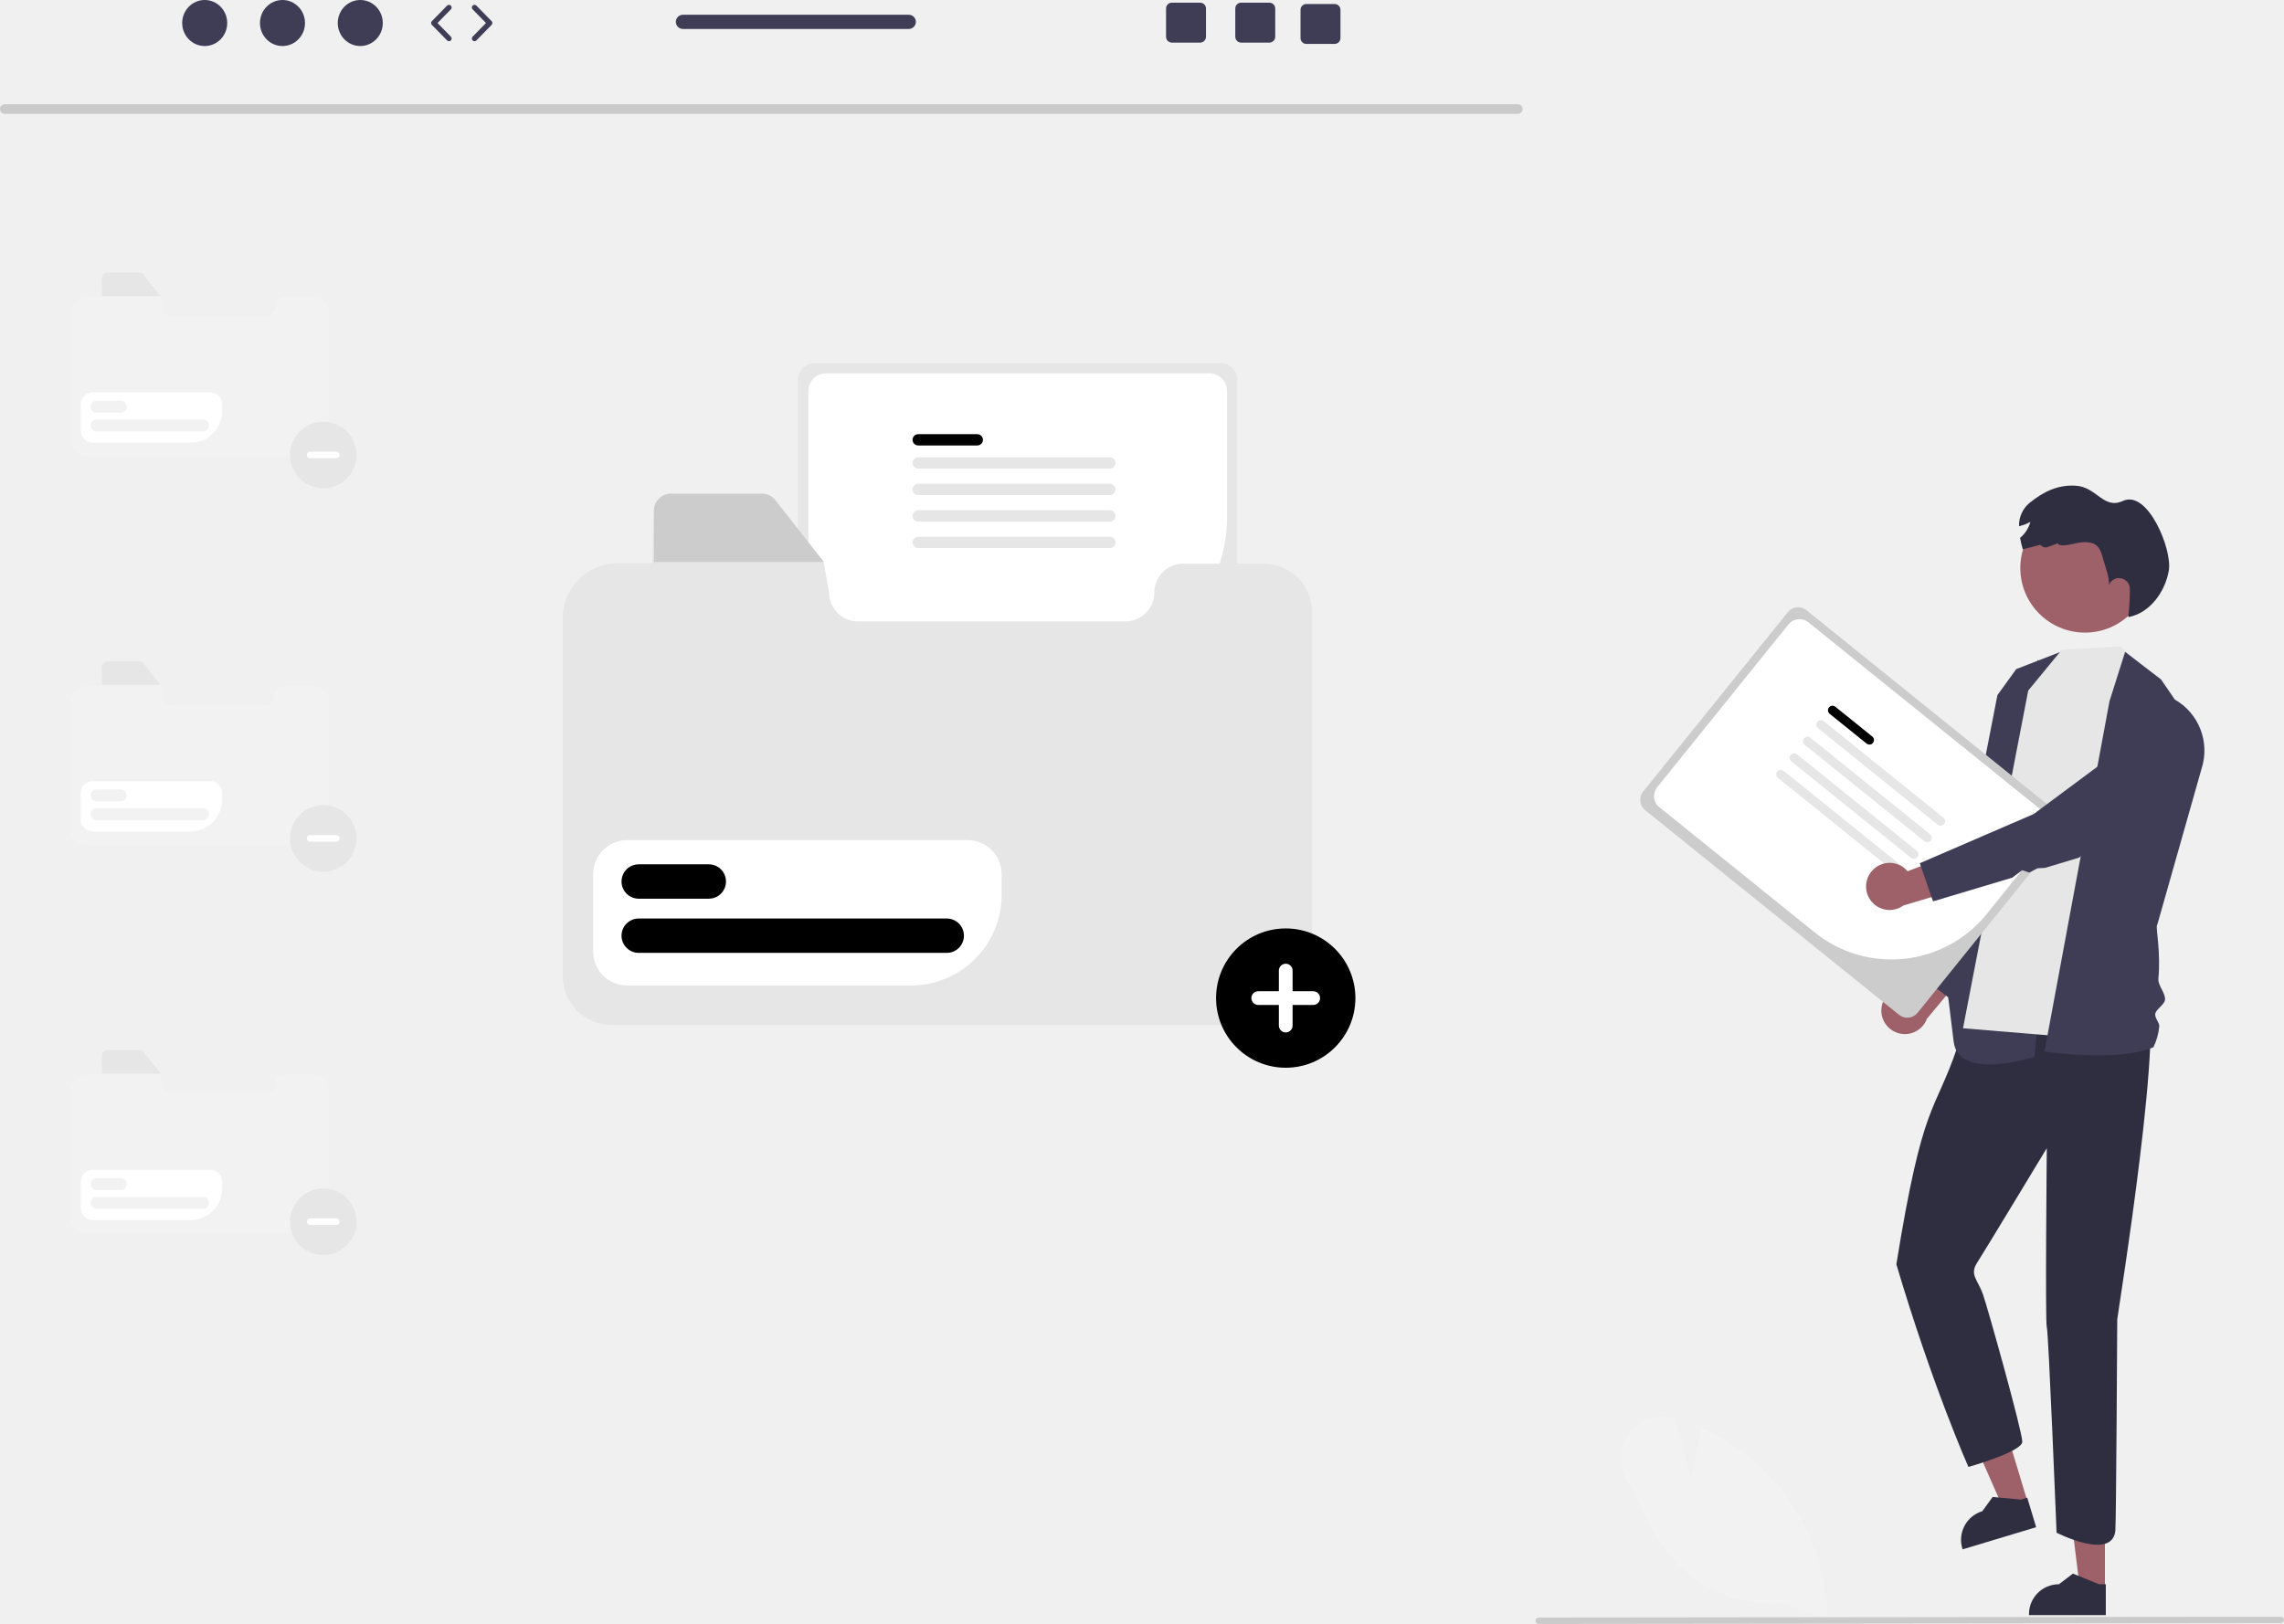
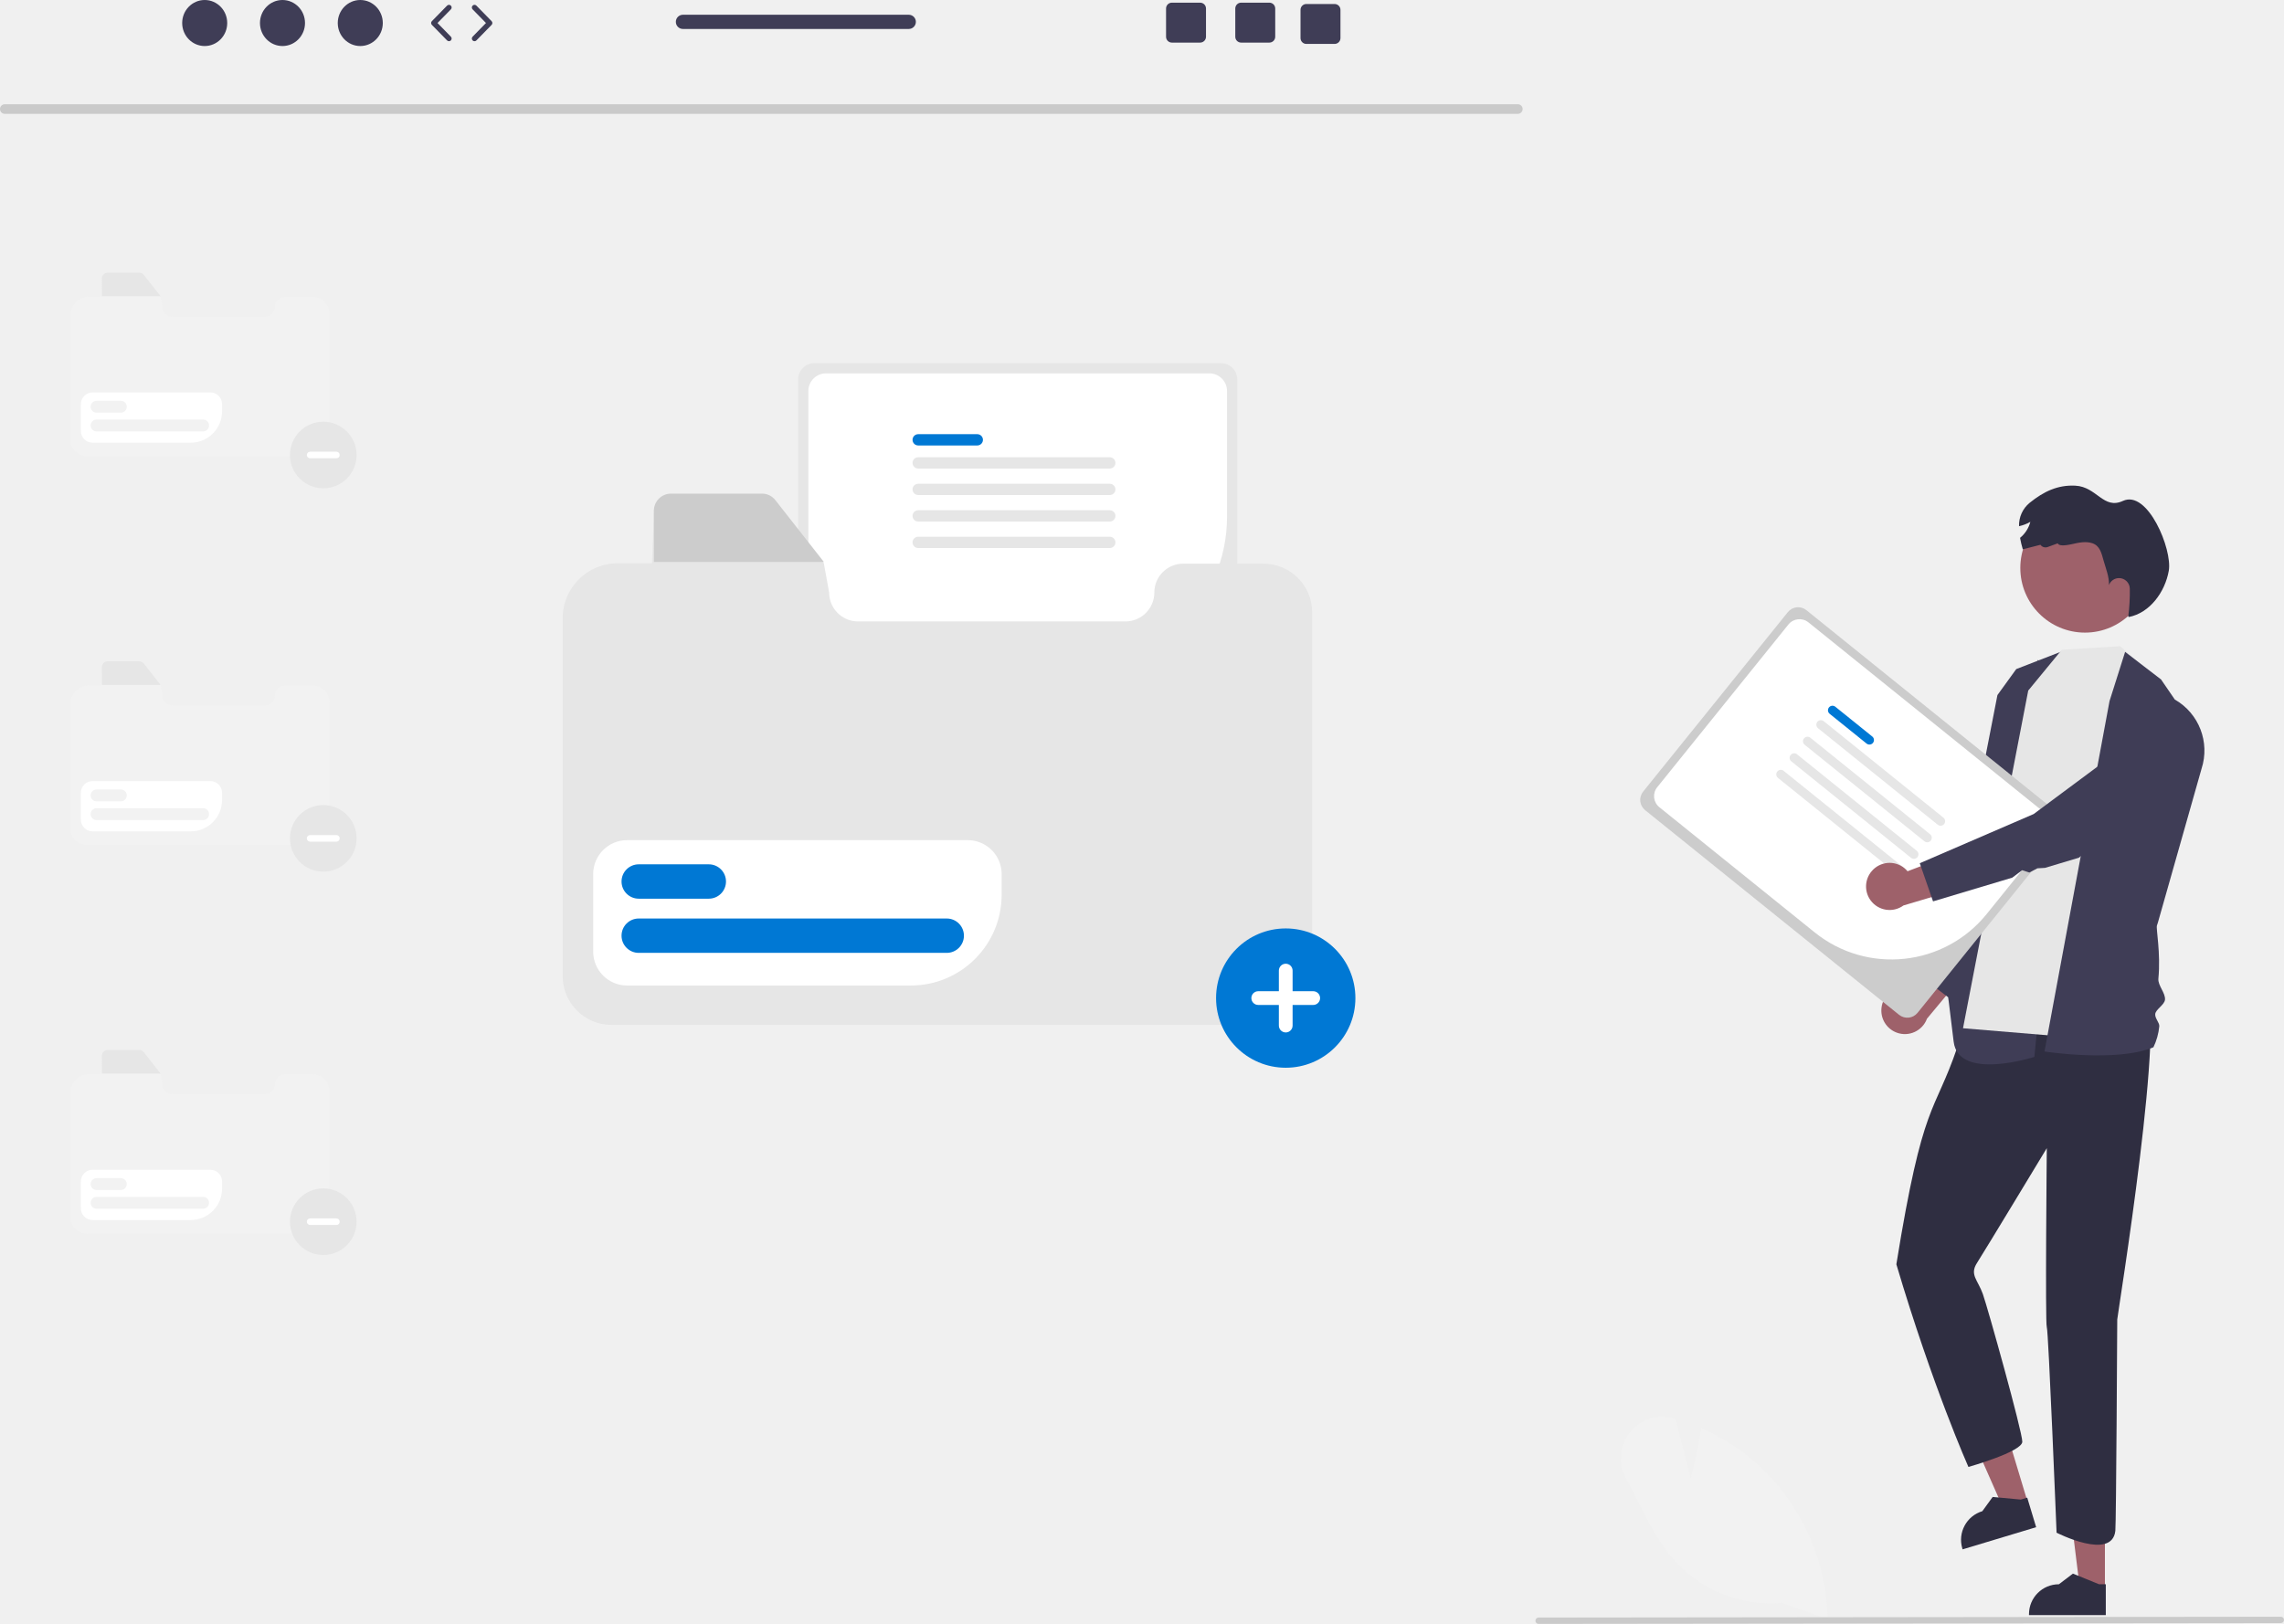
<svg xmlns="http://www.w3.org/2000/svg" id="a" viewBox="0 0 857.758 609.998">
  <path d="M669.316,602.1c-14.625,1.289-29.051-4.092-39.259-14.645-6.591-6.949-11.113-15.892-15.487-24.542-1.273-2.517-2.589-5.12-3.928-7.614-3.054-5.564-2.416-12.426,1.612-17.332,3.86-4.904,10.315-6.967,16.303-5.209l.638,.184,5.744,22.414c.857-3.343,2.696-10.876,3.858-18.256l.098-.618,.572,.255c5.998,2.654,11.638,6.052,16.786,10.115,18.461,14.808,29.473,36.986,30.112,60.643l.015,.697-17.064-6.093Z" fill="#f2f2f2" />
  <path d="M856.563,609.691l-278.75,.307c-.658-.003-1.188-.539-1.184-1.197,.003-.653,.532-1.181,1.184-1.184l278.75-.307c.658-.002,1.192,.529,1.194,1.187,.002,.658-.529,1.192-1.187,1.195h-.008Z" fill="#cacaca" />
  <path d="M117.392,111.505h-10.415c-2.071,0-3.75,1.679-3.75,3.75h0c0,2.071-1.679,3.75-3.75,3.75h-34.723c-2.071,0-3.75-1.679-3.75-3.75l-.687-3.802,.045,.051-.045-.051-6.294-8.024c-.418-.541-1.065-.856-1.749-.85h-11.804c-1.227,.001-2.221,.996-2.223,2.223l-.244,6.651h-4.462c-3.942,0-7.137,3.195-7.137,7.137v46.484c0,3.498,2.836,6.334,6.334,6.334H117.392c3.496-.004,6.328-2.838,6.332-6.334v-47.238c0-3.497-2.835-6.332-6.332-6.332h0Z" fill="#f2f2f2" />
  <path d="M60.319,111.282h-22.073v-6.651c.001-1.227,.996-2.221,2.223-2.223h11.804c.684-.006,1.331,.308,1.749,.85l6.298,8.024Z" fill="#e6e6e6" />
  <path d="M71.621,166.293H34.765c-2.429-.003-4.398-1.971-4.401-4.401v-10.08c.003-2.429,1.971-4.398,4.401-4.401h44.236c2.429,.003,4.398,1.971,4.401,4.401v2.7c-.007,6.503-5.277,11.773-11.78,11.78Z" fill="#fff" />
  <path d="M45.374,155.016h-9.097c-1.232,.004-2.235-.992-2.238-2.224-.004-1.232,.992-2.235,2.224-2.238h9.111c1.232-.004,2.235,.992,2.238,2.224,.004,1.232-.992,2.235-2.224,2.238h-.014Z" fill="#f2f2f2" />
  <path d="M76.27,162.053H36.277c-1.232,.004-2.235-.992-2.238-2.224-.004-1.232,.992-2.235,2.224-2.238h40.007c1.232-.004,2.235,.992,2.238,2.224,.004,1.232-.992,2.235-2.224,2.238h-.014Z" fill="#f2f2f2" />
  <path d="M117.392,257.505h-10.415c-2.071,0-3.75,1.679-3.75,3.75h0c0,2.071-1.679,3.75-3.75,3.75h-34.723c-2.071,0-3.75-1.679-3.75-3.75l-.687-3.802,.045,.051-.045-.051-6.294-8.024c-.418-.541-1.065-.856-1.749-.85h-11.804c-1.227,.001-2.221,.996-2.223,2.223l-.244,6.651h-4.462c-3.942,0-7.137,3.195-7.137,7.137v46.484c0,3.498,2.836,6.334,6.334,6.334H117.392c3.496-.004,6.328-2.838,6.332-6.334v-47.238c0-3.497-2.835-6.332-6.332-6.332h0Z" fill="#f2f2f2" />
  <path d="M60.319,257.282h-22.073v-6.651c.001-1.227,.996-2.221,2.223-2.223h11.804c.684-.006,1.331,.308,1.749,.85l6.298,8.024Z" fill="#e6e6e6" />
  <path d="M71.621,312.293H34.765c-2.429-.003-4.398-1.971-4.401-4.401v-10.08c.003-2.429,1.971-4.398,4.401-4.401h44.236c2.429,.003,4.398,1.971,4.401,4.401v2.7c-.007,6.503-5.277,11.773-11.78,11.78Z" fill="#fff" />
  <path d="M45.374,301.016h-9.097c-1.232,.004-2.235-.992-2.238-2.224-.004-1.232,.992-2.235,2.224-2.238h9.111c1.232-.004,2.235,.992,2.238,2.224,.004,1.232-.992,2.235-2.224,2.238h-.014Z" fill="#f2f2f2" />
  <path d="M76.27,308.053H36.277c-1.232,.004-2.235-.992-2.238-2.224-.004-1.232,.992-2.235,2.224-2.238h40.007c1.232-.004,2.235,.992,2.238,2.224,.004,1.232-.992,2.235-2.224,2.238h-.014Z" fill="#f2f2f2" />
  <path d="M117.392,403.505h-10.415c-2.071,0-3.75,1.679-3.75,3.75h0c0,2.071-1.679,3.75-3.75,3.75h-34.723c-2.071,0-3.75-1.679-3.75-3.75l-.687-3.802,.045,.052-.045-.052-6.294-8.024c-.418-.541-1.065-.856-1.749-.85h-11.804c-1.227,.001-2.221,.996-2.223,2.223l-.244,6.651h-4.462c-3.942,0-7.137,3.195-7.137,7.137v46.484c-0,3.498,2.836,6.334,6.334,6.334H117.392c3.496-.004,6.329-2.838,6.332-6.334v-47.238c0-3.497-2.835-6.332-6.332-6.332h0Z" fill="#f2f2f2" />
  <path d="M60.319,403.282h-22.073v-6.651c.001-1.227,.996-2.221,2.223-2.223h11.804c.684-.006,1.331,.308,1.749,.85l6.298,8.024Z" fill="#e6e6e6" />
  <path d="M71.621,458.293H34.765c-2.429-.003-4.398-1.971-4.401-4.401v-10.08c.003-2.429,1.971-4.398,4.401-4.401h44.236c2.429,.003,4.398,1.971,4.401,4.401v2.7c-.007,6.503-5.277,11.773-11.78,11.78Z" fill="#fff" />
  <path d="M45.374,447.016h-9.097c-1.232,0-2.231-.999-2.231-2.231s.999-2.231,2.231-2.231h9.097c1.232,0,2.231,.999,2.231,2.231s-.999,2.231-2.231,2.231h0Z" fill="#f2f2f2" />
  <path d="M76.27,454.053H36.277c-1.232,0-2.231-.999-2.231-2.231s.999-2.231,2.231-2.231h39.993c1.232,0,2.231,.999,2.231,2.231s-.999,2.231-2.231,2.231h0Z" fill="#f2f2f2" />
  <path d="M305.891,136.408c-3.399,.004-6.153,2.758-6.157,6.157v107.891c.004,3.399,2.758,6.153,6.157,6.157h152.608c3.399-.004,6.153-2.758,6.157-6.157v-107.891c-.004-3.399-2.758-6.153-6.157-6.157h-152.608Z" fill="#e6e6e6" />
  <path d="M403.616,251.363h-93.412c-3.658-.004-6.622-2.969-6.626-6.627v-97.856c.004-3.658,2.968-6.622,6.626-6.627h143.985c3.658,.004,6.622,2.969,6.627,6.627v47.283c-.036,31.576-25.624,57.164-57.199,57.2Z" fill="#fff" />
-   <path d="M367.024,167.334h-22.198c-1.171,0-2.12-.949-2.12-2.12s.949-2.12,2.12-2.12h22.198c1.171,0,2.12,.949,2.12,2.12s-.949,2.12-2.12,2.12h0Z" fill="currentColor" />
+   <path d="M367.024,167.334h-22.198c-1.171,0-2.12-.949-2.12-2.12s.949-2.12,2.12-2.12h22.198c1.171,0,2.12,.949,2.12,2.12s-.949,2.12-2.12,2.12h0Z" fill="#0078d4" />
  <path d="M416.785,176.004h-71.958c-1.171,0-2.12-.949-2.12-2.12s.949-2.12,2.12-2.12h71.958c1.171,0,2.12,.949,2.12,2.12s-.949,2.12-2.12,2.12Z" fill="#e6e6e6" />
  <path d="M416.785,185.956h-71.958c-1.171,0-2.12-.949-2.12-2.12s.949-2.12,2.12-2.12h71.958c1.171,0,2.12,.949,2.12,2.12s-.949,2.12-2.12,2.12Z" fill="#e6e6e6" />
  <path d="M416.785,195.908h-71.958c-1.171,0-2.12-.949-2.12-2.12s.949-2.12,2.12-2.12h71.958c1.171,0,2.12,.949,2.12,2.12s-.949,2.12-2.12,2.12Z" fill="#e6e6e6" />
  <path d="M416.785,205.86h-71.958c-1.171,0-2.12-.949-2.12-2.12s.949-2.12,2.12-2.12h71.958c1.171,0,2.12,.949,2.12,2.12s-.949,2.12-2.12,2.12Z" fill="#e6e6e6" />
  <path d="M474.48,211.735h-30.124c-5.991,0-10.847,4.856-10.847,10.847h0c0,5.991-4.856,10.847-10.847,10.847h-100.43c-5.991,0-10.847-4.856-10.847-10.847v-0l-1.986-10.996,.129,.149-.129-.149-18.204-23.209c-1.209-1.566-3.081-2.475-5.059-2.457h-34.14c-3.549,.004-6.425,2.88-6.429,6.429l-.705,19.237h-12.907c-11.401,0-20.643,9.242-20.643,20.643v134.445c0,10.117,8.202,18.319,18.319,18.319h244.849c10.111-.012,18.304-8.208,18.314-18.319V230.049c0-10.114-8.199-18.314-18.314-18.314h0Z" fill="#e6e6e6" />
  <path d="M309.409,211.09h-63.842v-19.237c.004-3.549,2.88-6.425,6.429-6.429h34.14c1.978-.018,3.85,.892,5.059,2.457l18.214,23.209Z" fill="#ccc" />
  <path d="M342.098,370.199h-106.6c-7.026-.008-12.72-5.702-12.728-12.728v-29.153c.008-7.026,5.702-12.72,12.728-12.728h127.945c7.026,.008,12.72,5.702,12.728,12.728v7.808c-.021,18.809-15.264,34.051-34.072,34.072Z" fill="#fff" />
-   <path d="M266.184,337.581h-26.311c-3.564,0-6.454-2.889-6.454-6.454s2.889-6.454,6.454-6.454h26.311c3.564-.005,6.457,2.881,6.462,6.445,.005,3.564-2.881,6.457-6.445,6.462h-.017Z" fill="currentColor" />
-   <path d="M355.543,357.935h-115.67c-3.564,0-6.454-2.889-6.454-6.454s2.889-6.454,6.454-6.454h115.67c3.564-.005,6.457,2.881,6.462,6.445,.005,3.564-2.881,6.457-6.445,6.462h-.017Z" fill="currentColor" />
+   <path d="M266.184,337.581h-26.311c-3.564,0-6.454-2.889-6.454-6.454s2.889-6.454,6.454-6.454h26.311c3.564-.005,6.457,2.881,6.462,6.445,.005,3.564-2.881,6.457-6.445,6.462h-.017Z" fill="#0078d4" />
+   <path d="M355.543,357.935h-115.67c-3.564,0-6.454-2.889-6.454-6.454s2.889-6.454,6.454-6.454h115.67c3.564-.005,6.457,2.881,6.462,6.445,.005,3.564-2.881,6.457-6.445,6.462h-.017Z" fill="#0078d4" />
  <path d="M570.061,42.768H1.768c-.998-.021-1.789-.847-1.768-1.845,.021-.968,.8-1.747,1.768-1.768H570.061c.998,.021,1.789,.847,1.768,1.845-.021,.968-.8,1.747-1.768,1.768Z" fill="#cacaca" />
  <polygon points="790.504 596.918 781.123 596.918 776.66 560.732 790.506 560.733 790.504 596.918" fill="#9e616a" />
  <path d="M790.835,606.705l-28.849-.001v-.365c0-6.201,5.028-11.228,11.229-11.229h.001l5.27-3.998,9.832,3.998,2.518,0-0,11.594Z" fill="#2f2e41" />
  <polygon points="761.534 564.399 752.552 567.106 737.834 533.749 751.091 529.753 761.534 564.399" fill="#9e616a" />
  <path d="M764.676,573.674l-27.621,8.326-.105-.349c-1.79-5.937,1.573-12.201,7.51-13.992l.001-0,3.891-5.349,10.568,.99,2.411-.727,3.346,11.1Z" fill="#2f2e41" />
  <path d="M748.652,367.652s-10.037,15.321-13.587,25.744c-8.701,25.544-12.863,19.416-22.884,81.523,13.596,45.875,27.06,76.118,27.06,76.118,0,0,20.235-5.691,20.235-9.485s-12.91-50.06-14.807-55.434-5.059-7.272-2.213-11.698,26.219-43.122,26.219-43.122c0,0-.632,65.956,0,67.221s3.673,77.217,3.673,77.217c0,0,20.81,10.652,22.071-.7,.316-2.845,.715-78.112,.715-79.377s19.264-119.107,10.095-123.849-56.577-4.156-56.577-4.156Z" fill="#2f2e41" />
  <path d="M706.599,378.571c.535-4.826,4.881-8.305,9.708-7.769,.515,.057,1.023,.16,1.52,.306l18.18-25.411,5.823,15.156-18.156,21.807c-1.689,4.581-6.771,6.925-11.352,5.236-3.833-1.413-6.198-5.268-5.722-9.325l-0-0Z" fill="#9e616a" />
  <path d="M731.671,374.632l-12.088-9.166,25.375-39.075,20.383-78.522,16.138,15.026c2.794,.861,5.104,2.844,6.38,5.474,1.298,2.65,4.055-1.787,3.024,.977l-22.7,61.292-.032,.043-36.48,43.95Z" fill="#3f3d56" />
  <path d="M774.396,244.653l-17.192,6.681-7.066,9.761-17.129,87.854,.682,2.965-1.706,2.286-.67,3.436,1.66,2.859-2.916,3.582s.771,2.854,3.631,27.168c1.765,15.002,30.319,5.762,30.319,5.762l12.963-133.239-2.577-19.115Z" fill="#3f3d56" />
  <polygon points="811.092 256.004 796.26 242.736 774.327 244.058 761.7 259.413 737.21 386.245 788.698 390.535 811.092 256.004" fill="#e6e6e6" />
  <path d="M798.091,244.87l13.49,10.357,5.175,7.55c9.069,5.184,13.261,16.016,10.047,25.955l-16.385,57.76-.383,1.18c-.39,1.144,1.477,10.201,.548,19.956-.242,2.541,2.707,5.374,2.485,7.883-.173,1.962-3.523,3.632-3.671,5.435-.133,1.627,1.629,3.174,1.526,4.577-.266,2.733-1.011,5.398-2.201,7.873-13.959,5.774-40.914,1.585-40.914,1.585l24.425-131.621,5.859-18.49Z" fill="#3f3d56" />
  <circle cx="783.011" cy="213.351" r="24.28" fill="#9e616a" />
  <path d="M814.492,214.389c-1.409,7.981-7.108,15.875-15.067,17.392l-.15-.2c.443-3.459,.637-6.946,.579-10.433-.03-2.235-1.867-4.023-4.102-3.993-1.667,.023-3.15,1.065-3.735,2.627,.143-3.039-1.144-6.143-1.974-9.075-.83-2.925-1.394-5.699-4.284-6.658-2.41-.794-5.034-.243-7.509,.322-3.418,.772-5.156,.594-5.463-.272-1.264,.463-2.529,.925-3.795,1.386-.982,.357-2.082,.019-2.695-.828l-.011-.015c-2.21,.572-4.419,1.139-6.629,1.702-.419-1.415-.761-2.852-1.023-4.305,1.893-1.545,3.247-3.651,3.869-6.014-1.325,.762-2.76,1.312-4.255,1.63-.104-3.388,1.37-6.632,3.99-8.782,5.227-4.198,10.469-6.772,17.163-6.436,8.095,.408,10.519,9.118,17.878,5.721,9.296-4.291,18.621,18.25,17.213,26.23Z" fill="#2f2e41" />
  <path d="M678.379,229.191c-2.126-1.71-5.235-1.376-6.95,.746l-54.356,67.428c-1.71,2.126-1.376,5.235,.746,6.95l95.375,76.885c2.126,1.71,5.235,1.376,6.95-.746l54.356-67.428c1.71-2.126,1.376-5.235-.746-6.95l-95.375-76.885Z" fill="#ccc" />
  <path d="M681.538,350.268l-58.379-47.062c-2.284-1.845-2.643-5.192-.803-7.48l49.301-61.157c1.845-2.284,5.192-2.643,7.48-.803l89.985,72.541c2.284,1.846,2.643,5.192,.803,7.48l-23.822,29.55c-15.93,19.716-44.813,22.816-64.565,6.93Z" fill="#fff" />
-   <path d="M701.004,279.318l-13.873-11.183c-.734-.587-.853-1.658-.266-2.392,.587-.734,1.658-.853,2.392-.266l.011,.008,13.873,11.183c.729,.593,.84,1.664,.247,2.394-.589,.725-1.653,.839-2.383,.256Z" fill="currentColor" />
+   <path d="M701.004,279.318l-13.873-11.183c-.734-.587-.853-1.658-.266-2.392,.587-.734,1.658-.853,2.392-.266l.011,.008,13.873,11.183c.729,.593,.84,1.664,.247,2.394-.589,.725-1.653,.839-2.383,.256Z" fill="#0078d4" />
  <path d="M727.735,309.806l-44.971-36.253c-.734-.587-.853-1.658-.266-2.392,.587-.734,1.658-.853,2.392-.266l.011,.008,44.971,36.253c.729,.593,.84,1.664,.247,2.394-.589,.725-1.653,.839-2.383,.256v-0Z" fill="#e6e6e6" />
  <path d="M722.721,316.026l-44.971-36.253c-.734-.587-.853-1.658-.266-2.392,.587-.734,1.658-.853,2.392-.266l.011,.008,44.971,36.253c.729,.593,.84,1.664,.247,2.394-.589,.725-1.653,.839-2.383,.256Z" fill="#e6e6e6" />
  <path d="M717.707,322.246l-44.971-36.253c-.734-.587-.853-1.658-.266-2.392,.587-.734,1.658-.853,2.392-.266l.011,.008,44.971,36.253c.729,.593,.84,1.664,.247,2.394-.589,.725-1.653,.839-2.383,.256h-0Z" fill="#e6e6e6" />
  <path d="M712.693,328.465l-44.971-36.253c-.734-.587-.853-1.658-.266-2.392,.587-.734,1.658-.853,2.392-.266l.011,.008,44.971,36.253c.729,.593,.84,1.664,.247,2.394-.589,.725-1.653,.839-2.383,.256Z" fill="#e6e6e6" />
  <path d="M702.9,327.266c3.119-3.722,8.664-4.21,12.386-1.091,.397,.333,.763,.699,1.096,1.097l29.211-11.086-3.548,15.844-27.196,8.098c-3.943,2.878-9.473,2.015-12.352-1.929-2.408-3.3-2.242-7.819,.402-10.933v-0Z" fill="#9e616a" />
  <path d="M725.955,338.59l-4.986-14.327,42.771-18.476,53.148-39.486,6.709,8.282c3.698,4.565,2.995,11.264-1.571,14.962-.149,.121-.301,.237-.456,.35l-40.847,32.294-.051,.018-12.678,3.796-2.839,.166-3.03,1.591-2.691-.876-3.726,2.797-4.278,1.281-25.475,7.628Z" fill="#3f3d56" />
-   <path d="M482.858,401.083c-14.45,0-26.164-11.714-26.164-26.164s11.714-26.164,26.164-26.164,26.164,11.714,26.164,26.164h0c0,14.45-11.714,26.164-26.164,26.164Z" fill="currentColor" />
+   <path d="M482.858,401.083c-14.45,0-26.164-11.714-26.164-26.164s11.714-26.164,26.164-26.164,26.164,11.714,26.164,26.164h0c0,14.45-11.714,26.164-26.164,26.164Z" fill="#0078d4" />
  <path d="M493.181,372.338h-7.743v-7.743c0-1.425-1.156-2.581-2.581-2.581s-2.581,1.156-2.581,2.581v7.743h-7.743c-1.425,0-2.581,1.156-2.581,2.581s1.155,2.581,2.581,2.581h7.743v7.743c0,1.425,1.156,2.581,2.581,2.581s2.581-1.156,2.581-2.581v-7.743h7.743c1.425,0,2.581-1.156,2.581-2.581s-1.155-2.581-2.581-2.581Z" fill="#fff" />
  <path d="M121.405,183.429c-6.909,0-12.51-5.601-12.51-12.51s5.601-12.51,12.51-12.51,12.51,5.601,12.51,12.51v0c0,6.909-5.601,12.51-12.51,12.51Z" fill="#e6e6e6" />
  <path d="M126.341,169.685h-9.873c-.682,0-1.234,.553-1.234,1.235,0,.681,.552,1.233,1.234,1.234h9.873c.682,0,1.234-.552,1.235-1.234s-.552-1.234-1.234-1.235h-.001Z" fill="#fff" />
  <path d="M121.405,327.429c-6.909,0-12.51-5.601-12.51-12.51s5.601-12.51,12.51-12.51,12.51,5.601,12.51,12.51v0c0,6.909-5.601,12.51-12.51,12.51Z" fill="#e6e6e6" />
  <path d="M126.341,313.685h-9.873c-.682,0-1.234,.553-1.234,1.235,0,.681,.552,1.233,1.234,1.234h9.873c.682,0,1.234-.552,1.235-1.234s-.552-1.234-1.234-1.235h-.001Z" fill="#fff" />
  <path d="M121.405,471.429c-6.909,0-12.51-5.601-12.51-12.51s5.601-12.51,12.51-12.51,12.51,5.601,12.51,12.51h0c0,6.909-5.601,12.51-12.51,12.51Z" fill="#e6e6e6" />
  <path d="M126.341,457.685h-9.873c-.682,0-1.234,.553-1.234,1.235,0,.681,.552,1.233,1.234,1.234h9.873c.682,0,1.234-.552,1.235-1.234,0-.682-.552-1.234-1.234-1.235h-.001Z" fill="#fff" />
  <g>
    <ellipse cx="76.875" cy="8.645" rx="8.457" ry="8.645" fill="#3f3d56" />
    <ellipse cx="106.088" cy="8.645" rx="8.457" ry="8.645" fill="#3f3d56" />
    <ellipse cx="135.302" cy="8.645" rx="8.457" ry="8.645" fill="#3f3d56" />
    <path d="M168.614,15.478c-.26,0-.519-.101-.715-.301l-5.706-5.833c-.38-.389-.38-1.01,0-1.398l5.706-5.833c.387-.395,1.021-.401,1.414-.016,.395,.386,.402,1.02,.016,1.414l-5.022,5.133,5.022,5.134c.386,.395,.379,1.028-.016,1.414-.194,.19-.447,.285-.699,.285Z" fill="#3f3d56" />
    <path d="M178.202,15.478c-.252,0-.505-.095-.699-.285-.395-.386-.402-1.019-.016-1.414l5.021-5.134-5.021-5.133c-.386-.395-.379-1.028,.016-1.414,.394-.387,1.028-.379,1.414,.016l5.706,5.833c.38,.389,.38,1.01,0,1.398l-5.706,5.833c-.196,.2-.455,.301-.715,.301Z" fill="#3f3d56" />
    <path d="M476.712,1.001h-10.61c-1.21,0-2.19,.98-2.19,2.19V13.811c0,1.21,.98,2.19,2.19,2.19h10.61c1.21,0,2.2-.98,2.2-2.19V3.191c0-1.21-.99-2.19-2.2-2.19Z" fill="#3f3d56" />
    <path d="M450.712,1.001h-10.61c-1.21,0-2.19,.98-2.19,2.19V13.811c0,1.21,.98,2.19,2.19,2.19h10.61c1.21,0,2.2-.98,2.2-2.19V3.191c0-1.21-.99-2.19-2.2-2.19Z" fill="#3f3d56" />
    <path d="M501.212,1.501h-10.61c-1.21,0-2.19,.98-2.19,2.19V14.311c0,1.21,.98,2.19,2.19,2.19h10.61c1.21,0,2.2-.98,2.2-2.19V3.691c0-1.21-.99-2.19-2.2-2.19Z" fill="#3f3d56" />
    <path d="M341.29,5.541h-84.81c-1.48,0-2.67,1.2-2.67,2.67s1.19,2.67,2.67,2.67h84.81c1.47,0,2.67-1.2,2.67-2.67s-1.2-2.67-2.67-2.67Z" fill="#3f3d56" />
  </g>
</svg>
